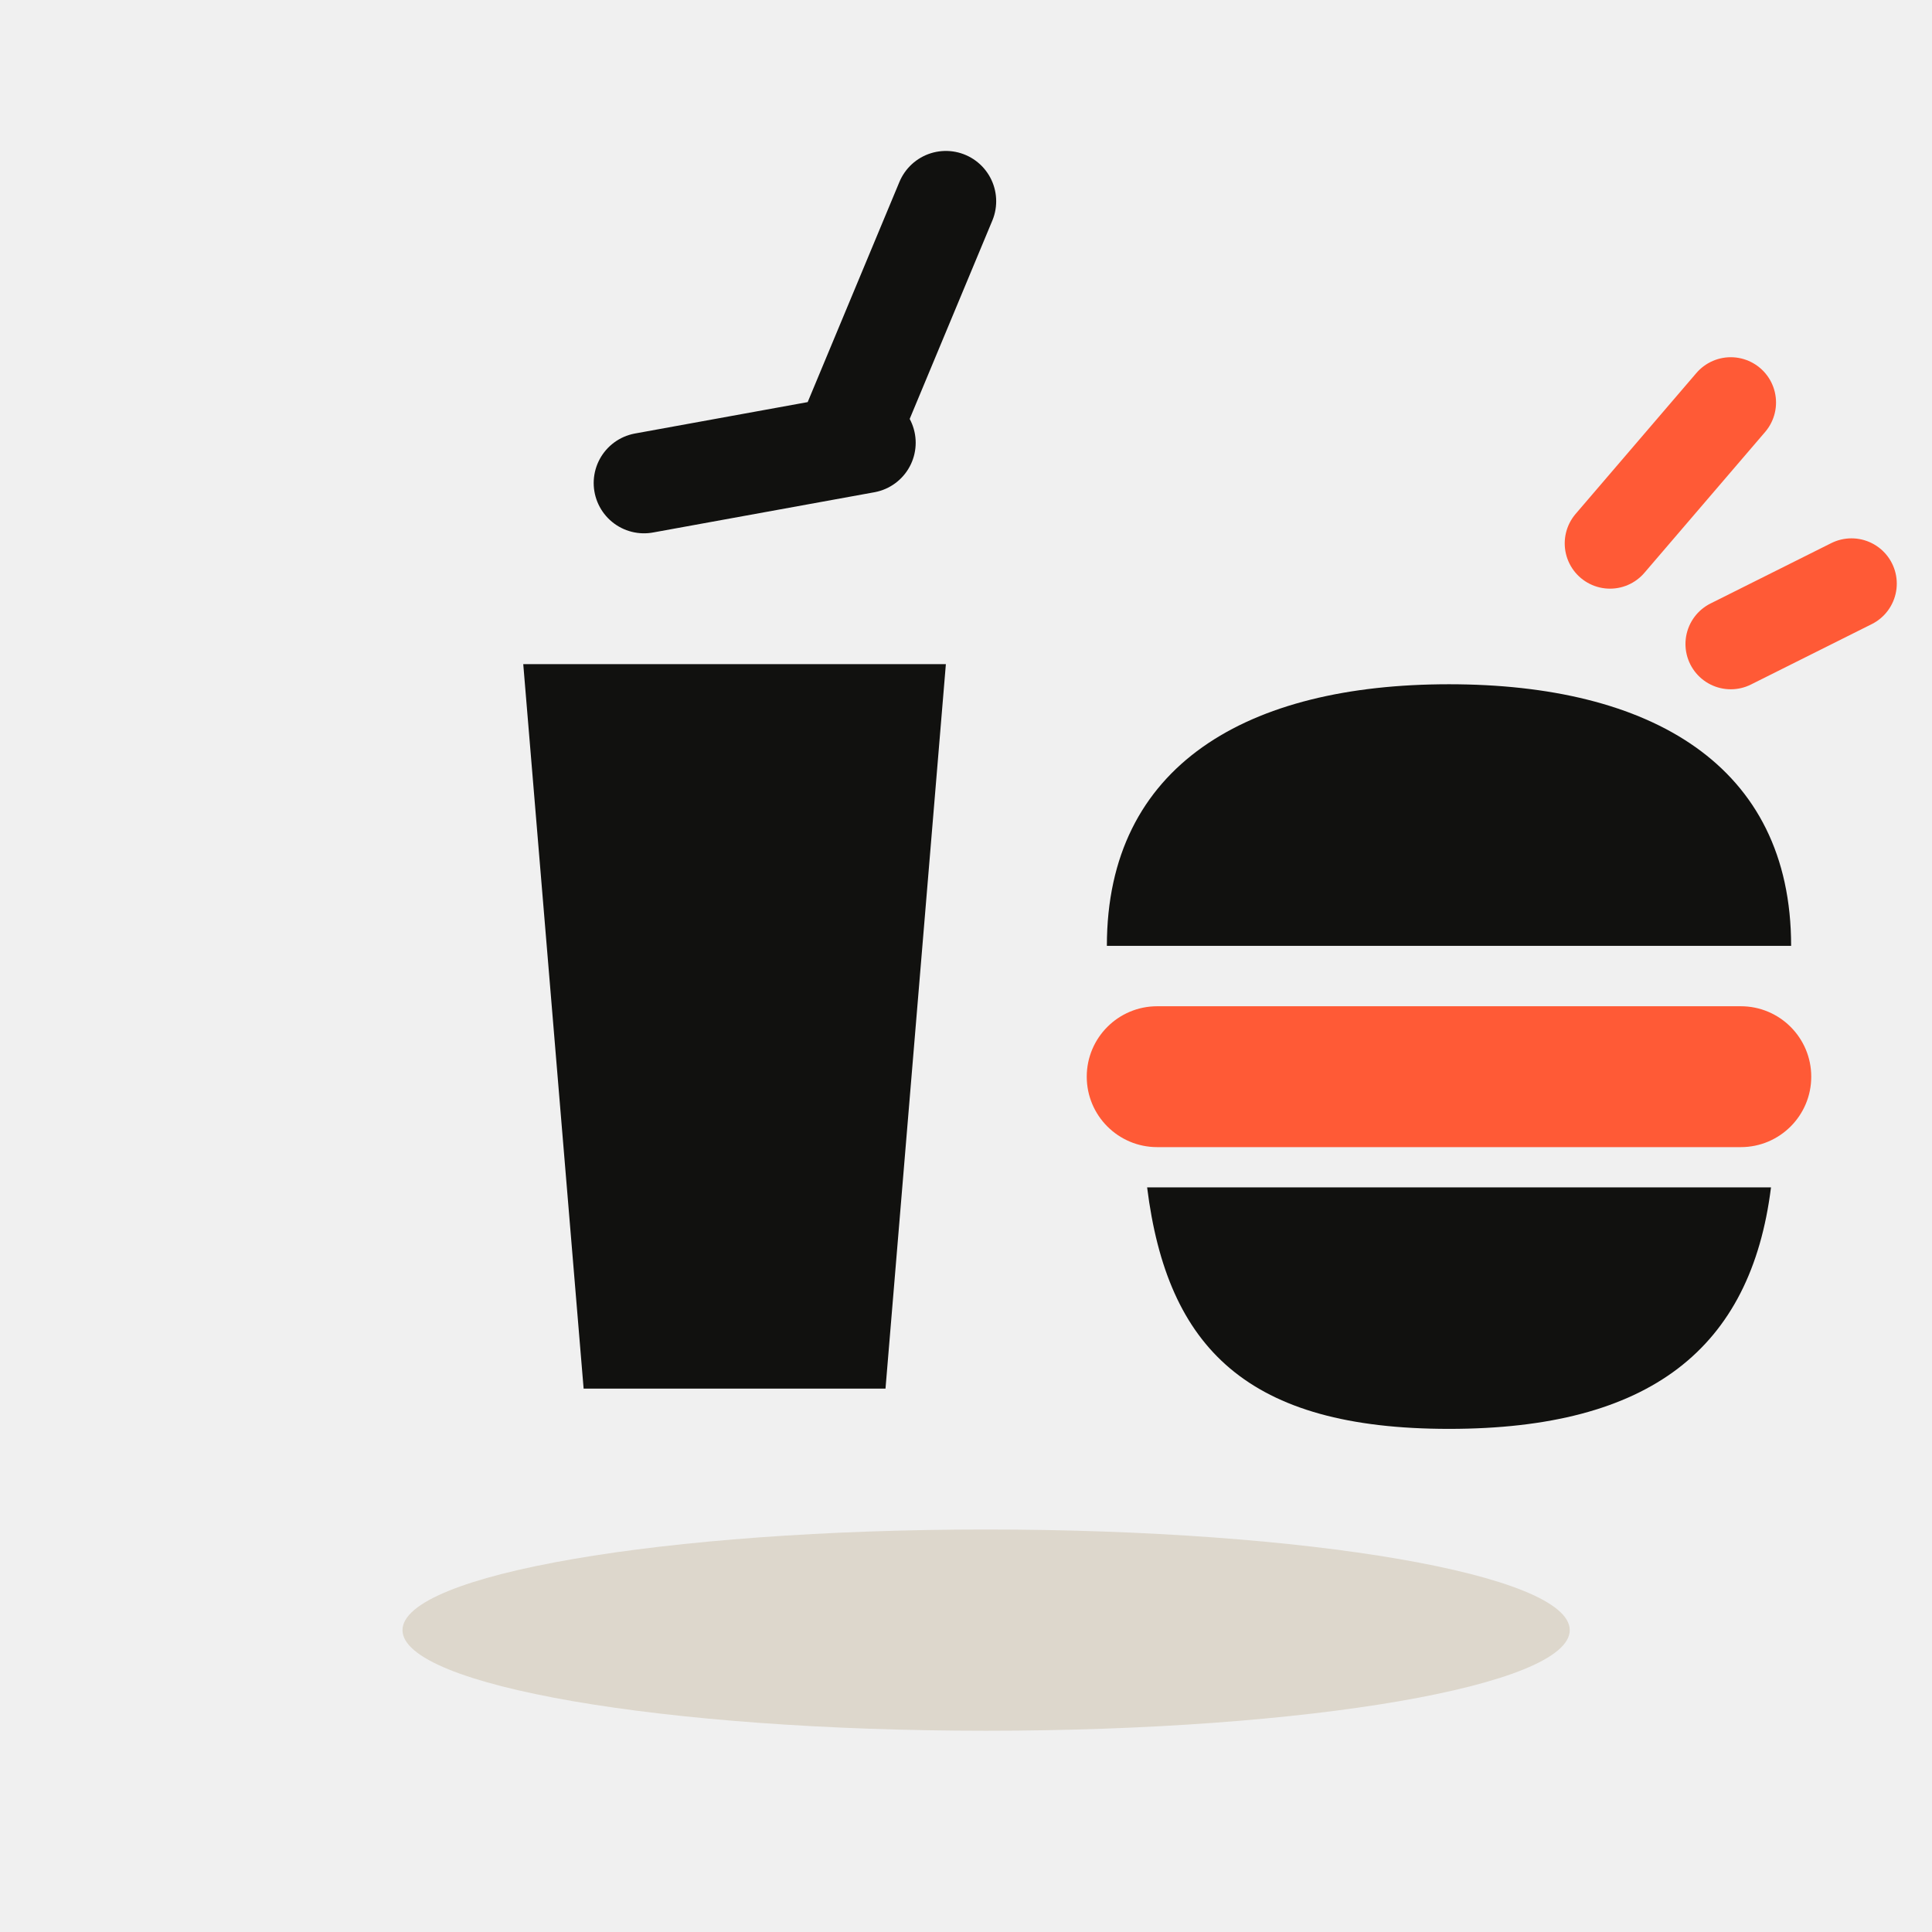
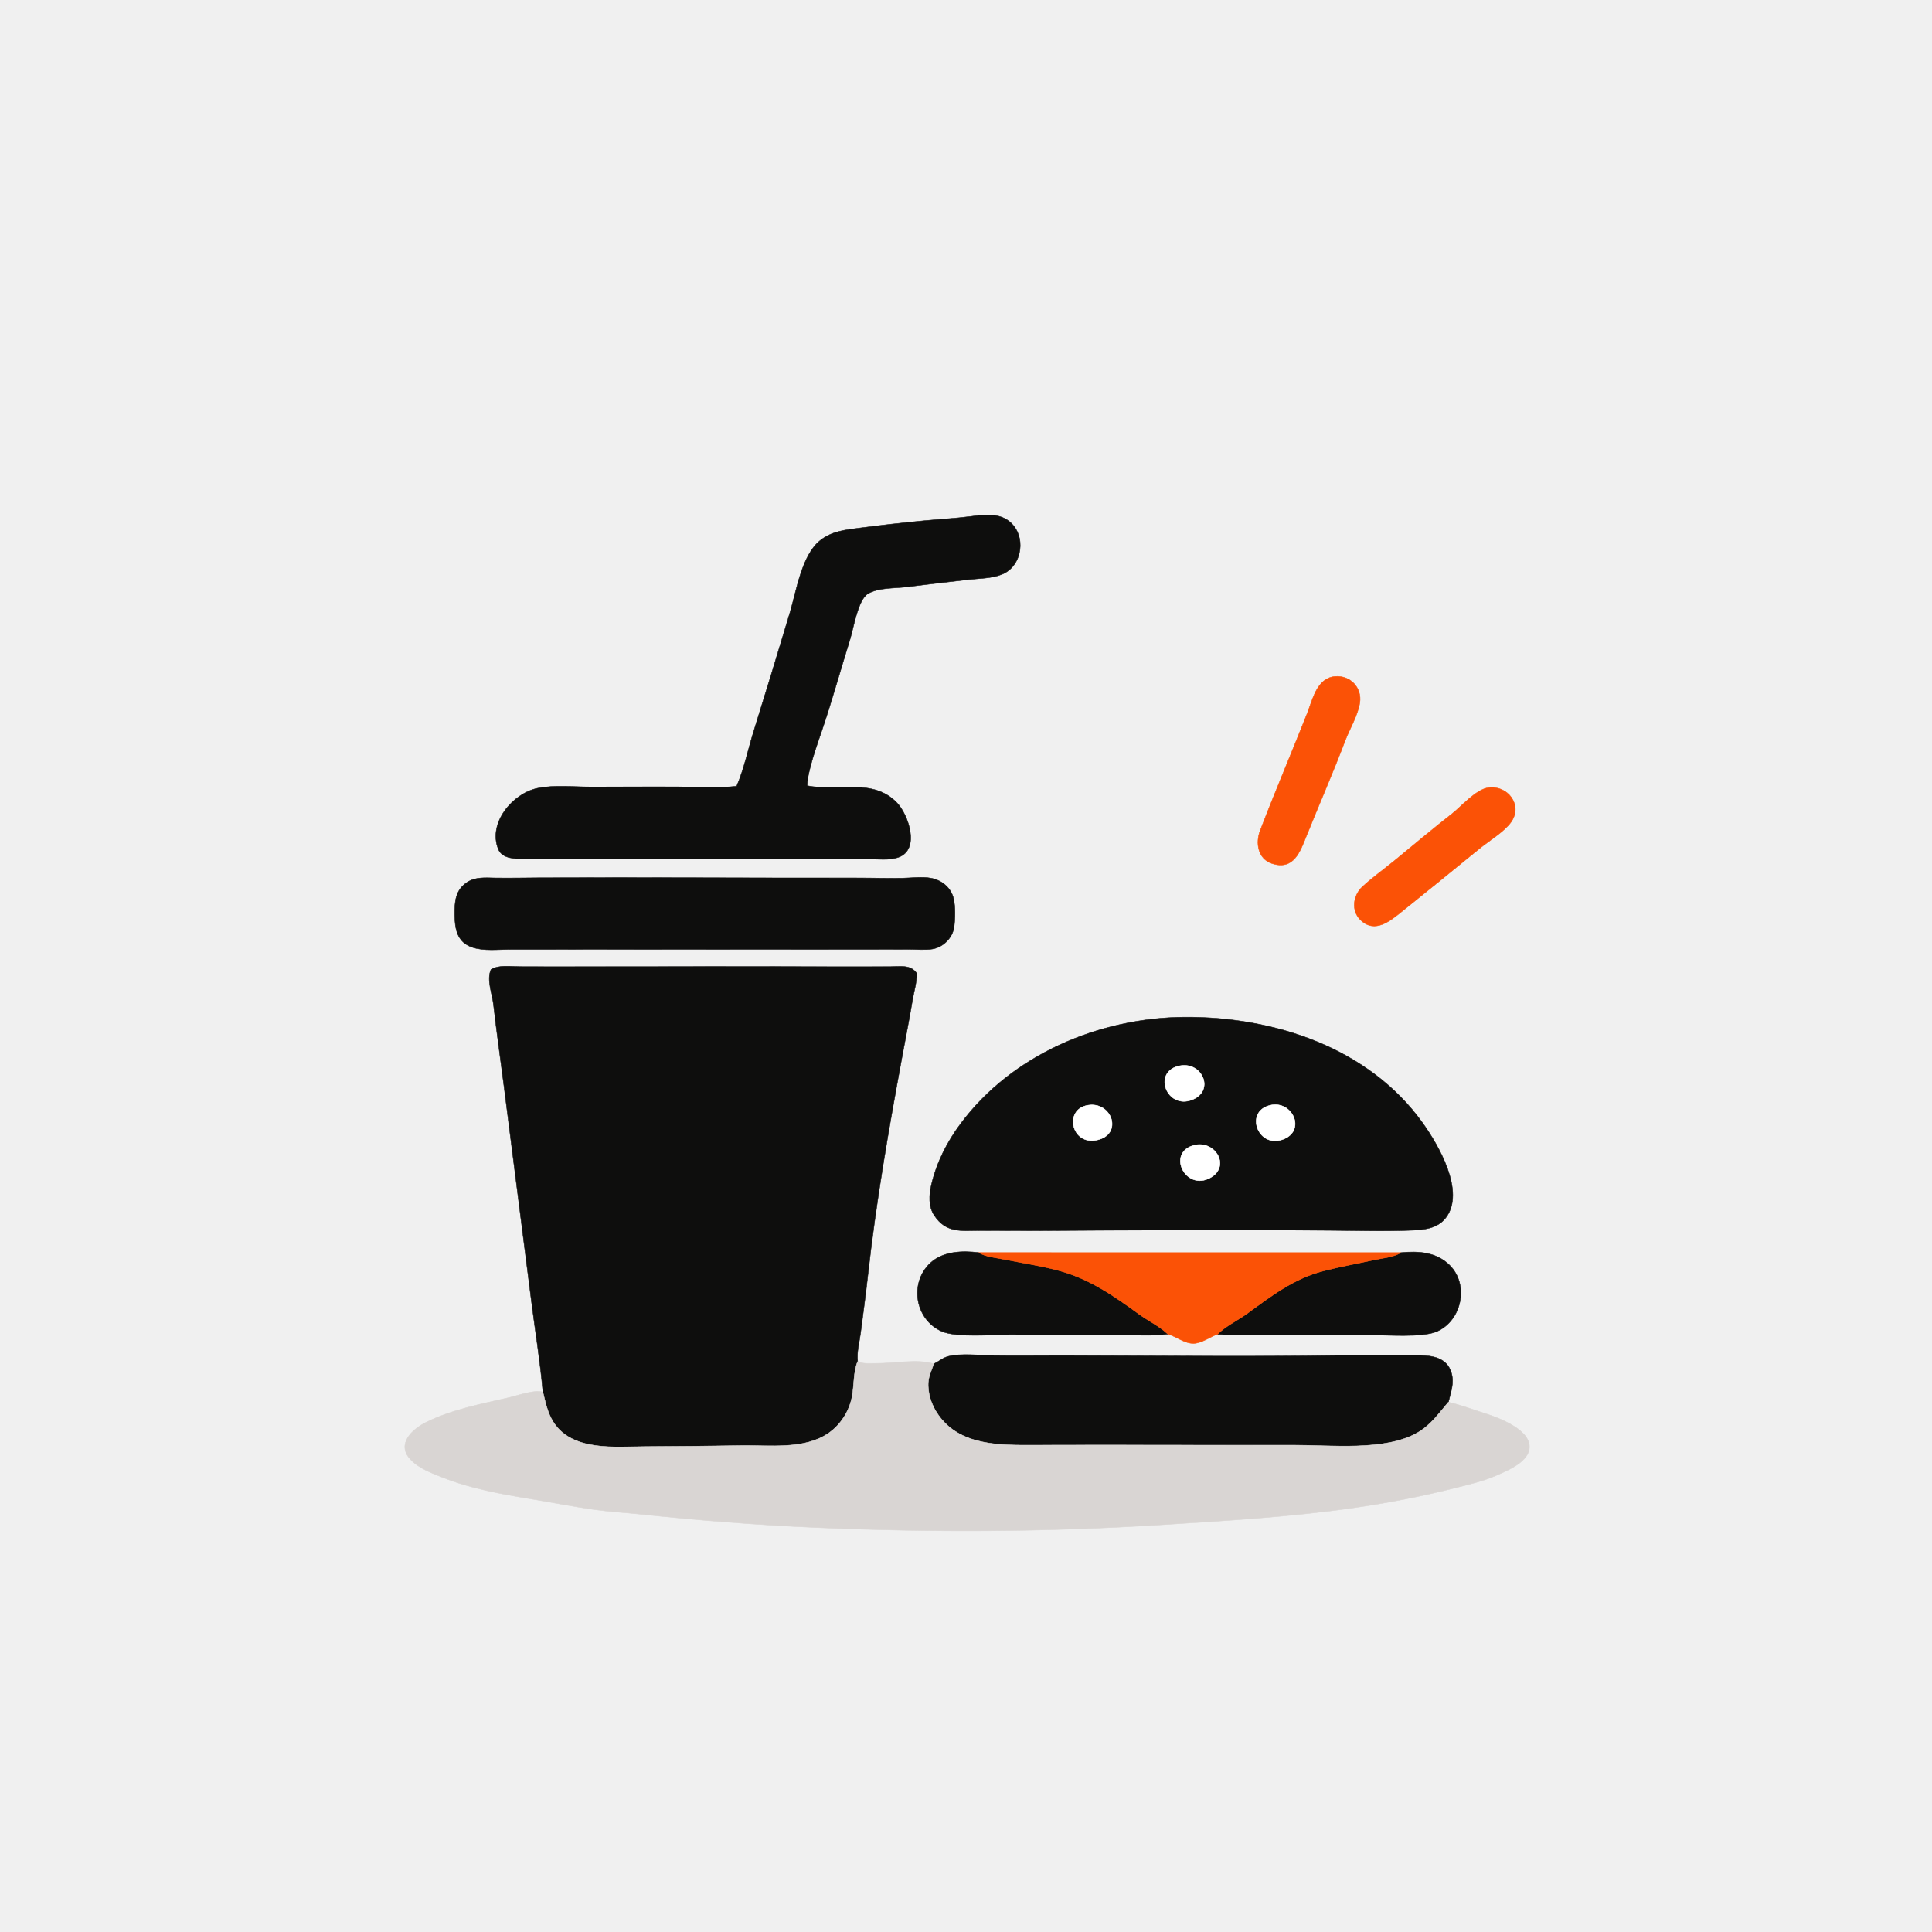
- <svg xmlns="http://www.w3.org/2000/svg" width="96" height="96" viewBox="0 0 96 96" fill="none">
-   <ellipse cx="49" cy="81" rx="29" ry="5" fill="#DDD7CC" />
-   <path d="M26 33H47L44 69H29L26 33Z" fill="#11110F" />
-   <path d="M32 24L43 22M42 22L47 10" stroke="#11110F" stroke-width="5" stroke-linecap="round" />
-   <path d="M55 47C55 38 62 34 72 34C82 34 89 38 89 47H55Z" fill="#11110F" />
-   <rect x="54" y="50" width="36" height="7" rx="3.5" fill="#FF5A36" />
-   <path d="M57 59H88C87 67 82 71 72 71C62 71 58 67 57 59Z" fill="#11110F" />
-   <path d="M80 27L86 20M86 32L92 29" stroke="#FF5A36" stroke-width="4.5" stroke-linecap="round" />
+ <svg xmlns="http://www.w3.org/2000/svg" viewBox="0 0 1095 1095" width="1095" height="1095">
+   <path d="M457.5 445.29C474.66 448.86 494.68 440.64 508.43 455.07C514.82 461.78 521.58 481.35 509.36 485.83C504 487.79 497.1 486.82 491.5 486.79C480.5 486.74 469.5 486.74 458.5 486.76C419.17 486.84 379.83 487.12 340.5 486.82C326.17 486.71 311.83 486.85 297.5 486.77C292.44 486.74 284.67 486.94 282.39 481.19C276.47 466.29 290.64 449.73 304.49 446.78C314.34 444.69 325.48 446.03 335.5 446.02C351.83 446.01 368.17 445.85 384.5 445.96C395.38 446.03 406.7 446.82 417.5 445.59C421.76 435.76 423.95 424.79 427.14 414.56C434.13 392.18 440.95 369.75 447.69 347.3C451.41 334.92 454.34 314.73 464.8 306.34C471.49 300.98 479.32 300.29 487.5 299.21C499.47 297.62 511.48 296.32 523.5 295.14C532.47 294.27 541.49 293.81 550.43 292.65C557.63 291.7 565.84 290.59 572 295.49C581.9 303.36 579.62 320.72 567.97 325.48C562.06 327.88 555.09 327.79 548.83 328.48C537.02 329.78 525.25 331.27 513.45 332.68C506.84 333.47 497.86 333.01 491.95 336.47C486.29 339.78 483.76 355.99 481.77 362.37C476.46 379.39 471.7 396.62 466 413.5C463.37 421.3 457.41 437.68 457.5 445.29ZM305.69 497.49C365.62 497.22 425.56 497.67 485.5 497.59C494.16 497.58 502.84 497.87 511.5 497.71C516.76 497.62 522.39 496.75 527.6 497.7C533.6 498.79 538.97 503 540.42 509.16C541.55 513.97 541.39 520.56 540.73 525.45C539.92 531.51 534.52 536.9 528.47 537.86C523.94 538.58 519.07 537.99 514.5 538.02C502.5 538.09 490.5 538.02 478.5 538.05C430.17 538.14 381.83 538.04 333.5 538.04C318.83 538.04 304.17 538.14 289.5 538.08C282.49 538.06 274.27 539.18 267.56 536.86C259.11 533.94 257.79 526.5 257.71 518.5C257.64 511.14 258.04 504.57 264.66 500.13C269.41 496.94 275.05 497.5 280.5 497.59C288.89 497.73 297.29 497.53 305.69 497.49ZM486.11 771.69C483.67 777.23 484.13 785.21 482.94 791.5C481.37 799.77 476.6 807.37 469.71 812.2C456.09 821.74 436.19 819.05 420.5 819.3C402.17 819.59 383.84 819.78 365.5 819.86C348.54 819.93 324.19 822.76 313.58 805.91C310.28 800.66 309.15 794.9 307.7 789C306.19 771.75 303.37 754.66 301.19 737.5C296.02 696.86 290.82 656.23 285.64 615.59C283.69 600.23 281.44 584.93 279.71 569.53C279.02 563.34 275.67 555.34 278.29 549.5C282.84 546.72 289.33 547.8 294.5 547.84C306.5 547.93 318.5 547.86 330.5 547.87C375.17 547.92 419.84 547.66 464.5 547.87C477.83 547.94 491.17 547.85 504.5 547.86C510.03 547.86 515.98 546.56 519.49 551.5C519.76 556.47 518.06 561.65 517.23 566.55C515.37 577.56 513.21 588.55 511.17 599.54C503.56 640.54 496.39 682.03 491.79 723.5C490.61 734.16 489.13 744.84 487.76 755.48C487.07 760.87 485.48 766.3 486.11 771.69ZM671.5 576.49C721.97 576.19 775.61 593.7 806.2 636.29C815.25 648.91 830.63 675.33 819.54 690.04C814.67 696.49 806.91 697 799.5 697.3C784.89 697.88 770.12 697.47 755.5 697.34C699.6 696.84 643.63 697.14 587.72 697.5C576.98 697.56 566.24 697.37 555.5 697.42C544.72 697.47 536.33 698.99 529.57 688.92C526.12 683.79 526.55 677.19 527.89 671.47C530.82 658.88 536.73 647.25 544.43 636.91C573.65 597.63 623.21 576.78 671.5 576.49ZM667.67 604.28C653.25 608.14 661.54 628.91 675.73 623.28C688.95 618.03 681.02 600.71 667.67 604.28ZM616.71 626.39C602.25 628.66 607.51 650.86 623.32 645.72C636.09 641.57 629.8 624.34 616.71 626.39ZM719.82 626.45C704.94 630.08 713.23 651.86 727.96 645.44C740.13 640.13 732.22 623.42 719.82 626.45ZM675.79 649.38C661.47 654.16 672.15 675.23 686.02 667.48C697.93 660.83 688.22 645.23 675.79 649.38ZM554.68 709.93C558.8 712.43 564.69 712.86 569.53 713.84C579.83 715.92 590.29 717.44 600.43 720.21C617.79 724.96 631.29 734.47 645.66 744.89C650.85 748.66 657.34 751.74 661.89 756.14C652.26 757.39 642.21 756.44 632.5 756.49C612.5 756.58 592.5 756.47 572.5 756.4C562.67 756.36 542.2 758.22 533.85 754.6C518.59 747.98 515.17 727.15 527.31 715.82C534.49 709.12 545.47 708.8 554.68 709.93ZM793.98 709.95C803.99 708.99 813.95 709.6 821.52 717C832.78 728.01 828.57 748.54 814.24 754.7C805.96 758.25 785.23 756.53 775.5 756.57C757.17 756.63 738.83 756.48 720.5 756.42C710.4 756.38 700.14 757.01 690.07 756.21C694.61 751.59 701.57 748.34 706.92 744.44C720.45 734.57 733.23 724.69 749.78 720.4C759.27 717.94 768.95 716.23 778.52 714.13C783.45 713.05 789.81 712.62 793.98 709.95ZM820.91 794.7C815.32 801.18 811.15 807.5 803.46 811.98C785.25 822.57 754.37 819.03 733.5 819.07C684.5 819.15 635.5 818.9 586.5 819.06C567.04 819.13 544.12 819.67 531.7 801.78C528.33 796.93 526.3 791.43 526.07 785.5C525.88 780.57 527.76 777.33 529.23 772.98C532.03 771.75 534.25 769.58 537.42 768.76C544.51 766.94 555.05 768.15 562.5 768.26C575.84 768.47 589.17 768.25 602.5 768.27C654.8 768.39 707.21 769.01 759.5 768.23C774.49 768 789.51 768.14 804.5 768.23C811.99 768.27 820 769.59 822.55 777.9C824.4 783.92 822.21 789 820.91 794.7Z" fill="#0e0e0d" fill-rule="evenodd" stroke="#0e0e0d" stroke-width="0.25" stroke-linejoin="round" />
+   <path d="M486.11 771.69C489.29 773.17 493.03 772.66 496.5 772.71C506.29 772.84 520.26 770.01 529.23 772.98C527.76 777.33 525.88 780.57 526.07 785.5C526.3 791.43 528.33 796.93 531.7 801.78C544.12 819.67 567.04 819.13 586.5 819.06C635.5 818.9 684.5 819.15 733.5 819.07C754.37 819.03 785.25 822.57 803.46 811.98C811.15 807.5 815.32 801.18 820.91 794.7C827.92 796.27 834.76 798.92 841.61 801.08C849.5 803.58 868.57 810.62 866.71 821.48C865.41 829.03 853.92 833.68 847.82 836.33C840.36 839.57 832.53 841.32 824.71 843.3C805.78 848.09 786.69 851.79 767.37 854.57C731.35 859.77 694.83 861.88 658.5 864.19C593.35 868.32 527.72 868.59 462.5 865.75C429.06 864.3 395.75 861.67 362.5 858.15C353.91 857.25 345.24 856.78 336.69 855.56C324.47 853.82 312.37 851.42 300.23 849.43C283.72 846.71 266.77 843.63 251.08 837.44C244.68 834.91 237.26 832.21 232.49 826.98C224.61 818.34 233.69 809.97 241.57 806.08C256.14 798.88 272.8 795.72 288.49 792.1C293.59 790.93 303.16 787.4 307.7 789C309.15 794.9 310.28 800.66 313.58 805.91C324.19 822.76 348.54 819.93 365.5 819.86C383.84 819.78 402.17 819.59 420.5 819.3C436.19 819.05 456.09 821.74 469.71 812.2C476.6 807.37 481.37 799.77 482.94 791.5C484.13 785.21 483.67 777.23 486.11 771.69Z" fill="#d9d5d3" fill-rule="evenodd" stroke="#d9d5d3" stroke-width="0.25" stroke-linejoin="round" />
+   <path d="M756.61 383.4C765.28 382.63 772.05 389.74 770.69 398.36C769.56 405.55 764.97 413.02 762.39 419.81C755.5 437.98 747.66 455.84 740.42 473.87C736.89 482.65 733.27 493.34 721.06 489.46C712.89 486.86 711.52 477.74 714.23 470.71C722.78 448.47 732.11 426.55 740.86 404.39C743.96 396.54 746.31 384.33 756.61 383.4ZM843.72 446.41C854.56 445.03 863.22 456.31 856.44 465.92C852.55 471.42 843.83 476.62 838.5 480.99C824.01 492.85 809.44 504.62 794.86 516.36C788.09 521.82 779.29 529.37 771.1 521.4C765.64 516.08 766.92 507.47 772.13 502.61C777.84 497.3 784.28 492.77 790.3 487.83C801.12 478.95 811.8 469.95 822.81 461.33C828.45 456.91 836.56 447.31 843.72 446.41ZM793.98 709.95C789.81 712.62 783.45 713.05 778.52 714.13C768.95 716.23 759.27 717.94 749.78 720.4C733.23 724.69 720.45 734.57 706.92 744.44C701.57 748.34 694.61 751.59 690.07 756.21C685.74 757.68 681.19 761.3 676.5 761.41C671.41 761.53 666.66 757.44 661.89 756.14C657.34 751.74 650.85 748.66 645.66 744.89C631.29 734.47 617.79 724.96 600.43 720.21C590.29 717.44 579.83 715.92 569.53 713.84C564.69 712.86 558.8 712.43 554.68 709.93C634.45 709.94 714.21 709.94 793.98 709.95Z" fill="#fb5206" fill-rule="evenodd" stroke="#fb5206" stroke-width="0.25" stroke-linejoin="round" />
+   <path d="M667.67 604.28C681.02 600.71 688.95 618.03 675.73 623.28C661.54 628.91 653.25 608.14 667.67 604.28ZM616.71 626.39C629.8 624.34 636.09 641.57 623.32 645.72C607.51 650.86 602.25 628.66 616.71 626.39ZM719.82 626.45C732.22 623.42 740.13 640.13 727.96 645.44C713.23 651.86 704.94 630.08 719.82 626.45ZM675.79 649.38C688.22 645.23 697.93 660.83 686.02 667.48C672.15 675.23 661.47 654.16 675.79 649.38Z" fill="#ffffff" fill-rule="evenodd" stroke="#ffffff" stroke-width="0.25" stroke-linejoin="round" />
</svg>
